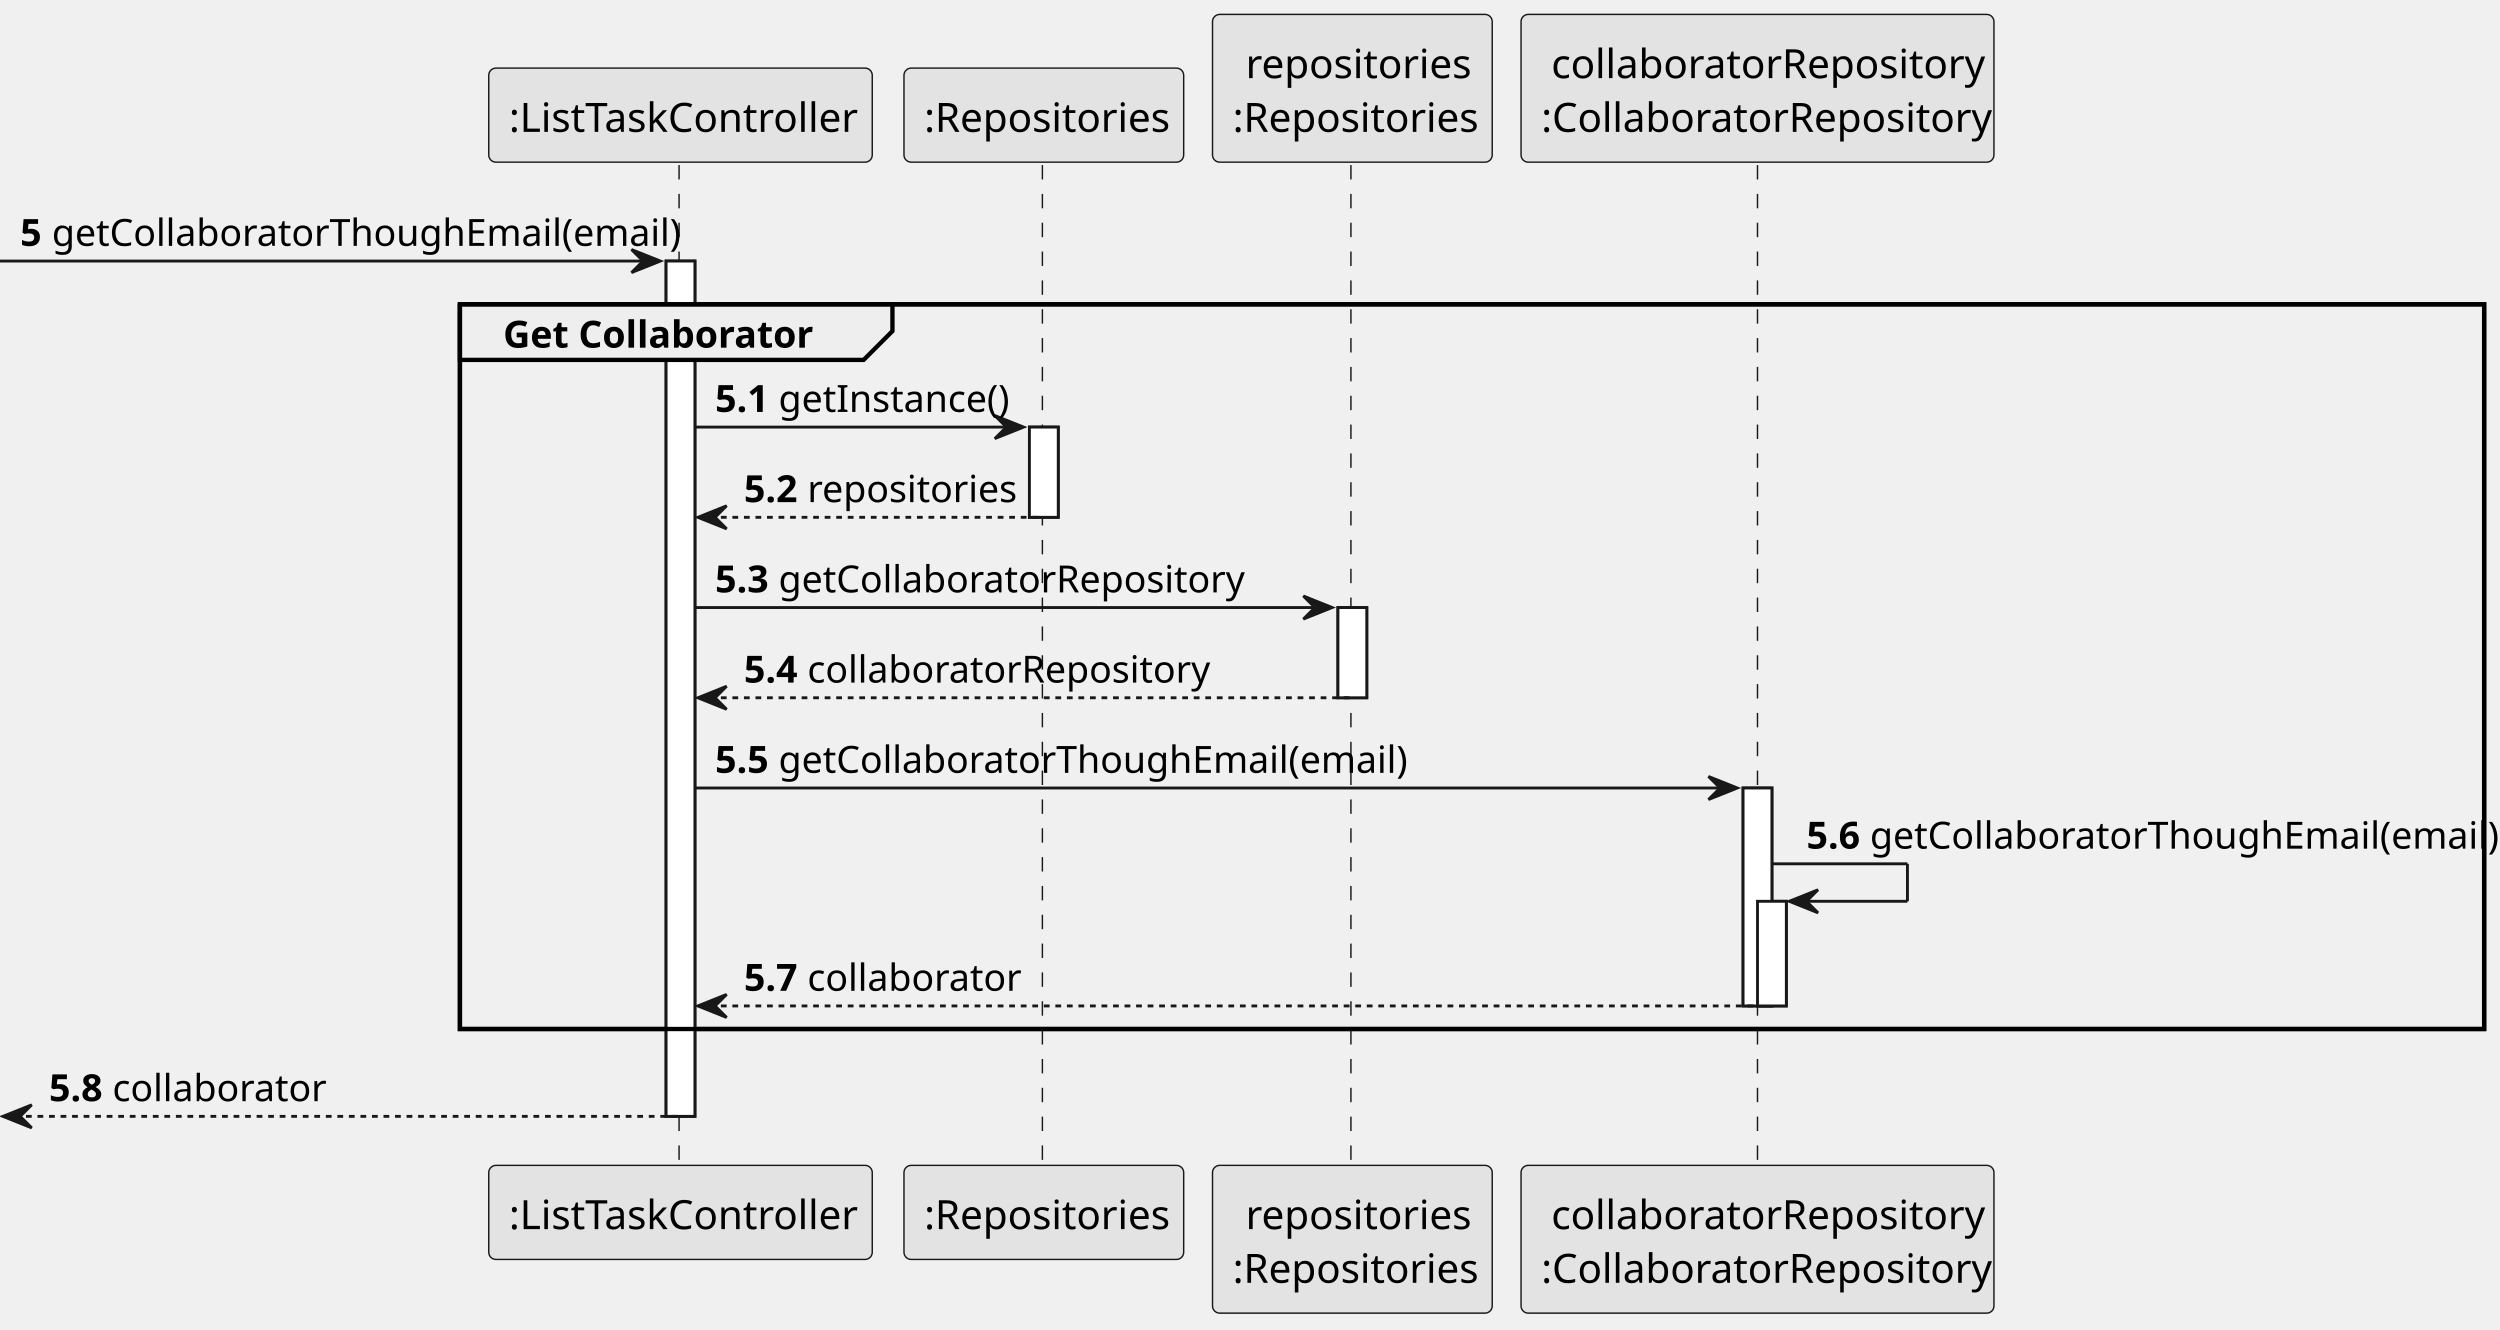
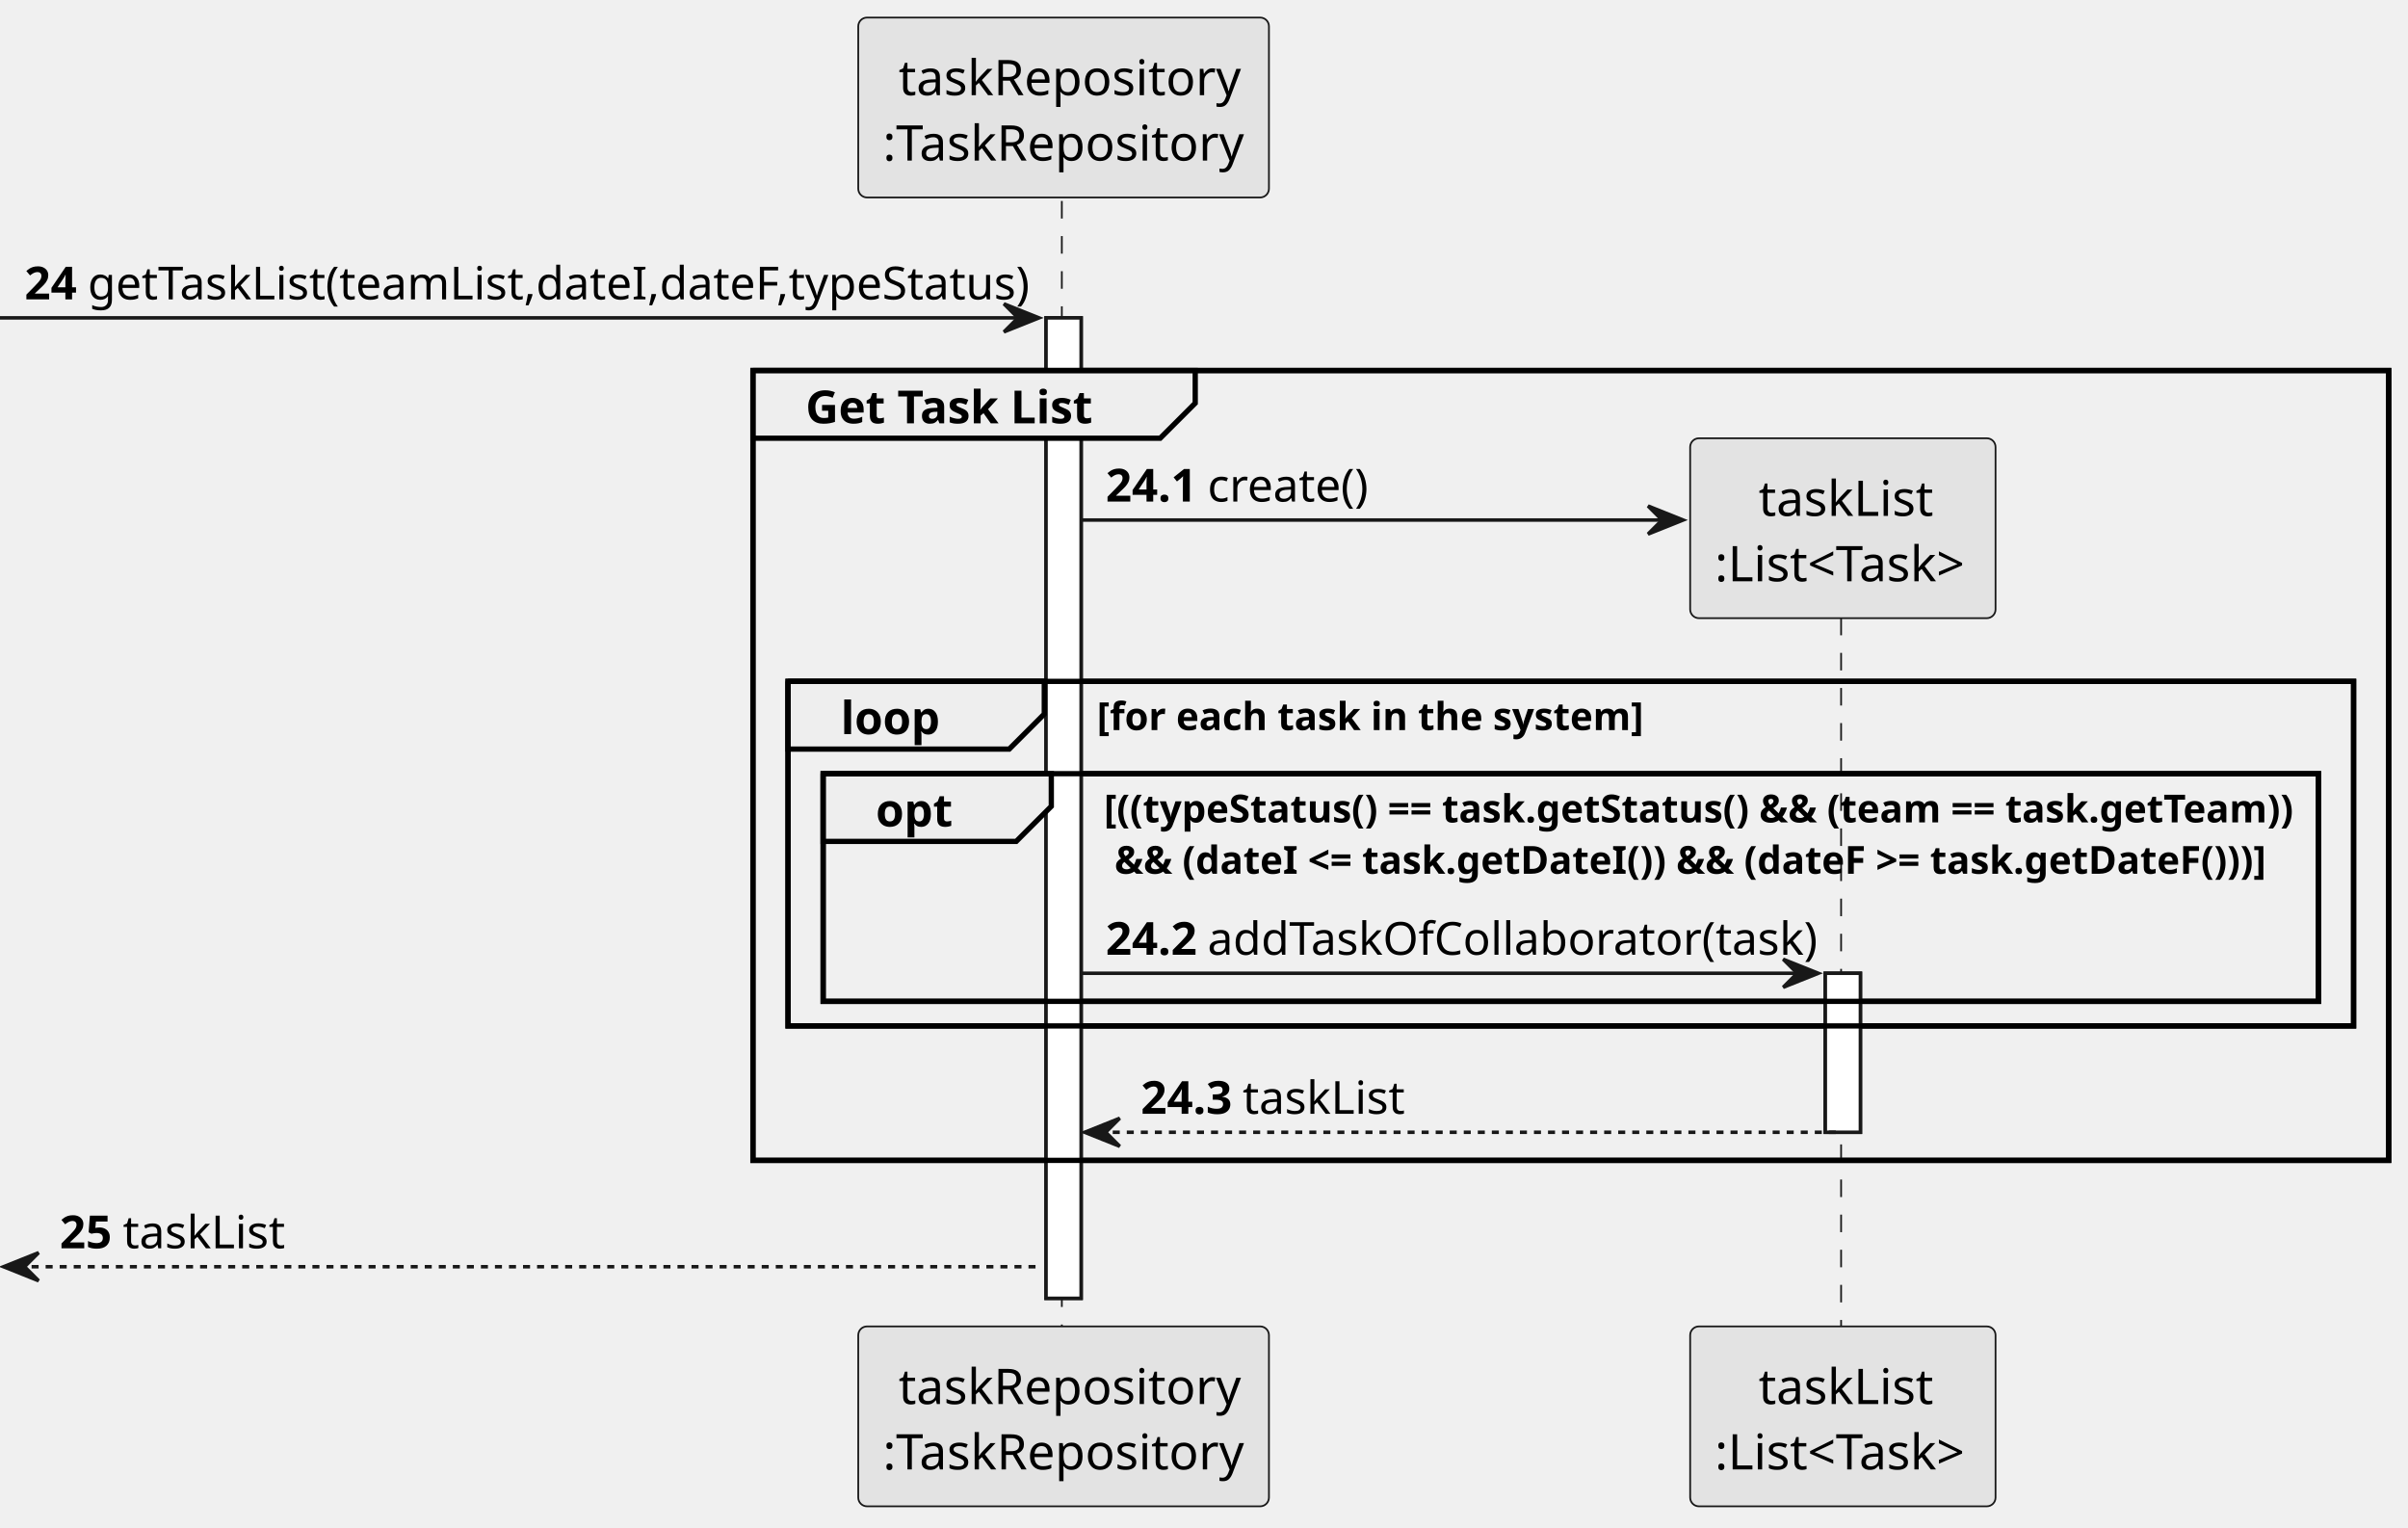
- <svg xmlns="http://www.w3.org/2000/svg" contentStyleType="text/css" height="461px" preserveAspectRatio="none" style="width:867px;height:461px;background:#FFFFFF;" version="1.1" viewBox="0 0 867 461" width="867px" zoomAndPan="magnify">
+ <svg xmlns="http://www.w3.org/2000/svg" contentStyleType="text/css" height="435px" preserveAspectRatio="none" style="width:686px;height:435px;background:#FFFFFF;" version="1.1" viewBox="0 0 686 435" width="686px" zoomAndPan="magnify">
  <defs />
  <g>
-     <rect fill="#FFFFFF" height="296.619" style="stroke:#181818;stroke-width:1.0;" width="10" x="231" y="90.533" />
-     <rect fill="#FFFFFF" height="31.291" style="stroke:#181818;stroke-width:1.0;" width="10" x="357" y="148.115" />
-     <rect fill="#FFFFFF" height="31.291" style="stroke:#181818;stroke-width:1.0;" width="10" x="464" y="210.697" />
-     <rect fill="#FFFFFF" height="75.582" style="stroke:#181818;stroke-width:1.0;" width="10" x="604.5" y="273.279" />
-     <rect fill="#FFFFFF" height="36.291" style="stroke:#181818;stroke-width:1.0;" width="10" x="609.5" y="312.57" />
-     <rect fill="none" height="251.328" style="stroke:#000000;stroke-width:1.5;" width="702" x="159.5" y="105.533" />
-     <line style="stroke:#181818;stroke-width:0.5;stroke-dasharray:5.0,5.0;" x1="235.5" x2="235.5" y1="57.242" y2="405.152" />
-     <line style="stroke:#181818;stroke-width:0.5;stroke-dasharray:5.0,5.0;" x1="361.5" x2="361.5" y1="57.242" y2="405.152" />
-     <line style="stroke:#181818;stroke-width:0.5;stroke-dasharray:5.0,5.0;" x1="468.5" x2="468.5" y1="57.242" y2="405.152" />
-     <line style="stroke:#181818;stroke-width:0.5;stroke-dasharray:5.0,5.0;" x1="609.5" x2="609.5" y1="57.242" y2="405.152" />
-     <rect fill="#E3E3E3" height="32.621" rx="2.5" ry="2.5" style="stroke:#181818;stroke-width:0.5;" width="133" x="169.5" y="23.621" />
-     <text fill="#000000" font-family="sans-serif" font-size="14" lengthAdjust="spacing" textLength="119" x="176.5" y="45.728">:ListTaskController</text>
-     <rect fill="#E3E3E3" height="32.621" rx="2.5" ry="2.5" style="stroke:#181818;stroke-width:0.5;" width="133" x="169.5" y="404.152" />
-     <text fill="#000000" font-family="sans-serif" font-size="14" lengthAdjust="spacing" textLength="119" x="176.5" y="426.26">:ListTaskController</text>
-     <rect fill="#E3E3E3" height="32.621" rx="2.5" ry="2.5" style="stroke:#181818;stroke-width:0.5;" width="97" x="313.5" y="23.621" />
-     <text fill="#000000" font-family="sans-serif" font-size="14" lengthAdjust="spacing" textLength="83" x="320.5" y="45.728">:Repositories</text>
-     <rect fill="#E3E3E3" height="32.621" rx="2.5" ry="2.5" style="stroke:#181818;stroke-width:0.5;" width="97" x="313.5" y="404.152" />
-     <text fill="#000000" font-family="sans-serif" font-size="14" lengthAdjust="spacing" textLength="83" x="320.5" y="426.26">:Repositories</text>
-     <rect fill="#E3E3E3" height="51.242" rx="2.5" ry="2.5" style="stroke:#181818;stroke-width:0.5;" width="97" x="420.5" y="5" />
-     <text fill="#000000" font-family="sans-serif" font-size="14" lengthAdjust="spacing" textLength="74" x="432" y="27.107">repositories</text>
-     <text fill="#000000" font-family="sans-serif" font-size="14" lengthAdjust="spacing" textLength="83" x="427.5" y="45.728">:Repositories</text>
-     <rect fill="#E3E3E3" height="51.242" rx="2.5" ry="2.5" style="stroke:#181818;stroke-width:0.5;" width="97" x="420.5" y="404.152" />
-     <text fill="#000000" font-family="sans-serif" font-size="14" lengthAdjust="spacing" textLength="74" x="432" y="426.26">repositories</text>
-     <text fill="#000000" font-family="sans-serif" font-size="14" lengthAdjust="spacing" textLength="83" x="427.5" y="444.881">:Repositories</text>
-     <rect fill="#E3E3E3" height="51.242" rx="2.5" ry="2.5" style="stroke:#181818;stroke-width:0.5;" width="164" x="527.5" y="5" />
-     <text fill="#000000" font-family="sans-serif" font-size="14" lengthAdjust="spacing" textLength="143" x="538" y="27.107">collaboratorRepository</text>
-     <text fill="#000000" font-family="sans-serif" font-size="14" lengthAdjust="spacing" textLength="150" x="534.5" y="45.728">:CollaboratorRepository</text>
-     <rect fill="#E3E3E3" height="51.242" rx="2.5" ry="2.5" style="stroke:#181818;stroke-width:0.5;" width="164" x="527.5" y="404.152" />
-     <text fill="#000000" font-family="sans-serif" font-size="14" lengthAdjust="spacing" textLength="143" x="538" y="426.26">collaboratorRepository</text>
-     <text fill="#000000" font-family="sans-serif" font-size="14" lengthAdjust="spacing" textLength="150" x="534.5" y="444.881">:CollaboratorRepository</text>
-     <rect fill="#FFFFFF" height="296.619" style="stroke:#181818;stroke-width:1.0;" width="10" x="231" y="90.533" />
-     <rect fill="#FFFFFF" height="31.291" style="stroke:#181818;stroke-width:1.0;" width="10" x="357" y="148.115" />
-     <rect fill="#FFFFFF" height="31.291" style="stroke:#181818;stroke-width:1.0;" width="10" x="464" y="210.697" />
-     <rect fill="#FFFFFF" height="75.582" style="stroke:#181818;stroke-width:1.0;" width="10" x="604.5" y="273.279" />
-     <rect fill="#FFFFFF" height="36.291" style="stroke:#181818;stroke-width:1.0;" width="10" x="609.5" y="312.57" />
-     <polygon fill="#181818" points="219,86.533,229,90.533,219,94.533,223,90.533" style="stroke:#181818;stroke-width:1.0;" />
-     <line style="stroke:#181818;stroke-width:1.0;" x1="0" x2="225" y1="90.533" y2="90.533" />
-     <text fill="#000000" font-family="sans-serif" font-size="13" font-weight="bold" lengthAdjust="spacing" textLength="7" x="7" y="85.27">5</text>
-     <text fill="#000000" font-family="sans-serif" font-size="13" lengthAdjust="spacing" textLength="201" x="18" y="85.27">getCollaboratorThoughEmail(email)</text>
-     <path d="M159.5,105.533 L309.5,105.533 L309.5,114.824 L299.5,124.824 L159.5,124.824 L159.5,105.533 " fill="#EEEEEE" style="stroke:#000000;stroke-width:1.5;" />
-     <rect fill="none" height="251.328" style="stroke:#000000;stroke-width:1.5;" width="702" x="159.5" y="105.533" />
-     <text fill="#000000" font-family="sans-serif" font-size="13" font-weight="bold" lengthAdjust="spacing" textLength="105" x="174.5" y="120.561">Get Collaborator</text>
-     <polygon fill="#181818" points="345,144.115,355,148.115,345,152.115,349,148.115" style="stroke:#181818;stroke-width:1.0;" />
-     <line style="stroke:#181818;stroke-width:1.0;" x1="241" x2="351" y1="148.115" y2="148.115" />
-     <text fill="#000000" font-family="sans-serif" font-size="13" font-weight="bold" lengthAdjust="spacing" textLength="18" x="248" y="142.852">5.1</text>
-     <text fill="#000000" font-family="sans-serif" font-size="13" lengthAdjust="spacing" textLength="75" x="270" y="142.852">getInstance()</text>
-     <polygon fill="#181818" points="252,175.406,242,179.406,252,183.406,248,179.406" style="stroke:#181818;stroke-width:1.0;" />
-     <line style="stroke:#181818;stroke-width:1.0;stroke-dasharray:2.0,2.0;" x1="246" x2="361" y1="179.406" y2="179.406" />
-     <text fill="#000000" font-family="sans-serif" font-size="13" font-weight="bold" lengthAdjust="spacing" textLength="18" x="258" y="174.144">5.2</text>
-     <text fill="#000000" font-family="sans-serif" font-size="13" lengthAdjust="spacing" textLength="67" x="280" y="174.144">repositories</text>
-     <polygon fill="#181818" points="452,206.697,462,210.697,452,214.697,456,210.697" style="stroke:#181818;stroke-width:1.0;" />
-     <line style="stroke:#181818;stroke-width:1.0;" x1="241" x2="458" y1="210.697" y2="210.697" />
-     <text fill="#000000" font-family="sans-serif" font-size="13" font-weight="bold" lengthAdjust="spacing" textLength="18" x="248" y="205.435">5.3</text>
-     <text fill="#000000" font-family="sans-serif" font-size="13" lengthAdjust="spacing" textLength="149" x="270" y="205.435">getCollaboratorRepository</text>
-     <polygon fill="#181818" points="252,237.988,242,241.988,252,245.988,248,241.988" style="stroke:#181818;stroke-width:1.0;" />
-     <line style="stroke:#181818;stroke-width:1.0;stroke-dasharray:2.0,2.0;" x1="246" x2="468" y1="241.988" y2="241.988" />
-     <text fill="#000000" font-family="sans-serif" font-size="13" font-weight="bold" lengthAdjust="spacing" textLength="18" x="258" y="236.726">5.4</text>
-     <text fill="#000000" font-family="sans-serif" font-size="13" lengthAdjust="spacing" textLength="129" x="280" y="236.726">collaboratorRepository</text>
-     <polygon fill="#181818" points="592.5,269.279,602.5,273.279,592.5,277.279,596.5,273.279" style="stroke:#181818;stroke-width:1.0;" />
-     <line style="stroke:#181818;stroke-width:1.0;" x1="241" x2="598.5" y1="273.279" y2="273.279" />
-     <text fill="#000000" font-family="sans-serif" font-size="13" font-weight="bold" lengthAdjust="spacing" textLength="18" x="248" y="268.017">5.5</text>
-     <text fill="#000000" font-family="sans-serif" font-size="13" lengthAdjust="spacing" textLength="201" x="270" y="268.017">getCollaboratorThoughEmail(email)</text>
-     <line style="stroke:#181818;stroke-width:1.0;" x1="614.5" x2="661.5" y1="299.57" y2="299.57" />
-     <line style="stroke:#181818;stroke-width:1.0;" x1="661.5" x2="661.5" y1="299.57" y2="312.57" />
-     <line style="stroke:#181818;stroke-width:1.0;" x1="620.5" x2="661.5" y1="312.57" y2="312.57" />
-     <polygon fill="#181818" points="630.5,308.57,620.5,312.57,630.5,316.57,626.5,312.57" style="stroke:#181818;stroke-width:1.0;" />
-     <text fill="#000000" font-family="sans-serif" font-size="13" font-weight="bold" lengthAdjust="spacing" textLength="18" x="626.5" y="294.308">5.6</text>
-     <text fill="#000000" font-family="sans-serif" font-size="13" lengthAdjust="spacing" textLength="201" x="648.5" y="294.308">getCollaboratorThoughEmail(email)</text>
-     <polygon fill="#181818" points="252,344.861,242,348.861,252,352.861,248,348.861" style="stroke:#181818;stroke-width:1.0;" />
-     <line style="stroke:#181818;stroke-width:1.0;stroke-dasharray:2.0,2.0;" x1="246" x2="608.5" y1="348.861" y2="348.861" />
-     <text fill="#000000" font-family="sans-serif" font-size="13" font-weight="bold" lengthAdjust="spacing" textLength="18" x="258" y="343.599">5.7</text>
-     <text fill="#000000" font-family="sans-serif" font-size="13" lengthAdjust="spacing" textLength="67" x="280" y="343.599">collaborator</text>
-     <polygon fill="#181818" points="11,383.152,1,387.152,11,391.152,7,387.152" style="stroke:#181818;stroke-width:1.0;" />
-     <line style="stroke:#181818;stroke-width:1.0;stroke-dasharray:2.0,2.0;" x1="5" x2="235" y1="387.152" y2="387.152" />
-     <text fill="#000000" font-family="sans-serif" font-size="13" font-weight="bold" lengthAdjust="spacing" textLength="18" x="17" y="381.89">5.8</text>
-     <text fill="#000000" font-family="sans-serif" font-size="13" lengthAdjust="spacing" textLength="67" x="39" y="381.89">collaborator</text>
+     <rect fill="#FFFFFF" height="279.25" style="stroke:#181818;stroke-width:1.0;" width="10" x="298" y="90.533" />
+     <rect fill="#FFFFFF" height="45.291" style="stroke:#181818;stroke-width:1.0;" width="10" x="520" y="277.201" />
+     <rect fill="none" height="224.959" style="stroke:#000000;stroke-width:1.5;" width="466" x="214.5" y="105.533" />
+     <rect fill="none" height="98.135" style="stroke:#000000;stroke-width:1.5;" width="446" x="224.5" y="194.066" />
+     <rect fill="none" height="64.844" style="stroke:#000000;stroke-width:1.5;" width="426" x="234.5" y="220.357" />
+     <line style="stroke:#181818;stroke-width:0.5;stroke-dasharray:5.0,5.0;" x1="302.5" x2="302.5" y1="57.242" y2="378.783" />
+     <line style="stroke:#181818;stroke-width:0.5;stroke-dasharray:5.0,5.0;" x1="524.5" x2="524.5" y1="165.945" y2="378.783" />
+     <rect fill="#E3E3E3" height="51.242" rx="2.5" ry="2.5" style="stroke:#181818;stroke-width:0.5;" width="117" x="244.5" y="5" />
+     <text fill="#000000" font-family="sans-serif" font-size="14" lengthAdjust="spacing" textLength="94" x="256" y="27.107">taskRepository</text>
+     <text fill="#000000" font-family="sans-serif" font-size="14" lengthAdjust="spacing" textLength="103" x="251.5" y="45.728">:TaskRepository</text>
+     <rect fill="#E3E3E3" height="51.242" rx="2.5" ry="2.5" style="stroke:#181818;stroke-width:0.5;" width="117" x="244.5" y="377.783" />
+     <text fill="#000000" font-family="sans-serif" font-size="14" lengthAdjust="spacing" textLength="94" x="256" y="399.891">taskRepository</text>
+     <text fill="#000000" font-family="sans-serif" font-size="14" lengthAdjust="spacing" textLength="103" x="251.5" y="418.512">:TaskRepository</text>
+     <rect fill="#E3E3E3" height="51.242" rx="2.5" ry="2.5" style="stroke:#181818;stroke-width:0.5;" width="87" x="481.5" y="377.783" />
+     <text fill="#000000" font-family="sans-serif" font-size="14" lengthAdjust="spacing" textLength="48" x="501" y="399.891">taskList</text>
+     <text fill="#000000" font-family="sans-serif" font-size="14" lengthAdjust="spacing" textLength="73" x="488.5" y="418.512">:List&lt;Task&gt;</text>
+     <rect fill="#FFFFFF" height="279.25" style="stroke:#181818;stroke-width:1.0;" width="10" x="298" y="90.533" />
+     <rect fill="#FFFFFF" height="45.291" style="stroke:#181818;stroke-width:1.0;" width="10" x="520" y="277.201" />
+     <polygon fill="#181818" points="286,86.533,296,90.533,286,94.533,290,90.533" style="stroke:#181818;stroke-width:1.0;" />
+     <line style="stroke:#181818;stroke-width:1.0;" x1="0" x2="292" y1="90.533" y2="90.533" />
+     <text fill="#000000" font-family="sans-serif" font-size="13" font-weight="bold" lengthAdjust="spacing" textLength="14" x="7" y="85.27">24</text>
+     <text fill="#000000" font-family="sans-serif" font-size="13" lengthAdjust="spacing" textLength="261" x="25" y="85.27">getTaskList(teamList,dateI,dateF,typeStatus)</text>
+     <path d="M214.5,105.533 L340.5,105.533 L340.5,114.824 L330.5,124.824 L214.5,124.824 L214.5,105.533 " fill="#EEEEEE" style="stroke:#000000;stroke-width:1.5;" />
+     <rect fill="none" height="224.959" style="stroke:#000000;stroke-width:1.5;" width="466" x="214.5" y="105.533" />
+     <text fill="#000000" font-family="sans-serif" font-size="13" font-weight="bold" lengthAdjust="spacing" textLength="81" x="229.5" y="120.561">Get Task List</text>
+     <polygon fill="#181818" points="469.5,144.115,479.5,148.115,469.5,152.115,473.5,148.115" style="stroke:#181818;stroke-width:1.0;" />
+     <line style="stroke:#181818;stroke-width:1.0;" x1="308" x2="475.5" y1="148.115" y2="148.115" />
+     <text fill="#000000" font-family="sans-serif" font-size="13" font-weight="bold" lengthAdjust="spacing" textLength="25" x="315" y="142.852">24.1</text>
+     <text fill="#000000" font-family="sans-serif" font-size="13" lengthAdjust="spacing" textLength="44" x="344" y="142.852">create()</text>
+     <rect fill="#E3E3E3" height="51.242" rx="2.5" ry="2.5" style="stroke:#181818;stroke-width:0.5;" width="87" x="481.5" y="124.824" />
+     <text fill="#000000" font-family="sans-serif" font-size="14" lengthAdjust="spacing" textLength="48" x="501" y="146.932">taskList</text>
+     <text fill="#000000" font-family="sans-serif" font-size="14" lengthAdjust="spacing" textLength="73" x="488.5" y="165.553">:List&lt;Task&gt;</text>
+     <path d="M224.5,194.066 L297.5,194.066 L297.5,203.357 L287.5,213.357 L224.5,213.357 L224.5,194.066 " fill="#EEEEEE" style="stroke:#000000;stroke-width:1.5;" />
+     <rect fill="none" height="98.135" style="stroke:#000000;stroke-width:1.5;" width="446" x="224.5" y="194.066" />
+     <text fill="#000000" font-family="sans-serif" font-size="13" font-weight="bold" lengthAdjust="spacing" textLength="28" x="239.5" y="209.095">loop</text>
+     <text fill="#000000" font-family="sans-serif" font-size="11" font-weight="bold" lengthAdjust="spacing" textLength="159" x="312.5" y="207.936">[for each task in the system]</text>
+     <path d="M234.5,220.357 L299.5,220.357 L299.5,229.648 L289.5,239.648 L234.5,239.648 L234.5,220.357 " fill="#EEEEEE" style="stroke:#000000;stroke-width:1.5;" />
+     <rect fill="none" height="64.844" style="stroke:#000000;stroke-width:1.5;" width="426" x="234.5" y="220.357" />
+     <text fill="#000000" font-family="sans-serif" font-size="13" font-weight="bold" lengthAdjust="spacing" textLength="20" x="249.5" y="235.386">opt</text>
+     <text fill="#000000" font-family="sans-serif" font-size="11" font-weight="bold" lengthAdjust="spacing" textLength="341" x="314.5" y="234.227">[((typeStatus() == task.getStatus() &amp;&amp; (team == task.getTeam))</text>
+     <text fill="#000000" font-family="sans-serif" font-size="11" font-weight="bold" lengthAdjust="spacing" textLength="321" x="317.5" y="248.858">&amp;&amp; (dateI &lt;= task.getDateI()) &amp;&amp; (dateF &gt;= task.getDateF()))]</text>
+     <polygon fill="#181818" points="508,273.201,518,277.201,508,281.201,512,277.201" style="stroke:#181818;stroke-width:1.0;" />
+     <line style="stroke:#181818;stroke-width:1.0;" x1="308" x2="514" y1="277.201" y2="277.201" />
+     <text fill="#000000" font-family="sans-serif" font-size="13" font-weight="bold" lengthAdjust="spacing" textLength="25" x="315" y="271.938">24.2</text>
+     <text fill="#000000" font-family="sans-serif" font-size="13" lengthAdjust="spacing" textLength="164" x="344" y="271.938">addTaskOfCollaborator(task)</text>
+     <polygon fill="#181818" points="319,318.492,309,322.492,319,326.492,315,322.492" style="stroke:#181818;stroke-width:1.0;" />
+     <line style="stroke:#181818;stroke-width:1.0;stroke-dasharray:2.0,2.0;" x1="313" x2="524" y1="322.492" y2="322.492" />
+     <text fill="#000000" font-family="sans-serif" font-size="13" font-weight="bold" lengthAdjust="spacing" textLength="25" x="325" y="317.229">24.3</text>
+     <text fill="#000000" font-family="sans-serif" font-size="13" lengthAdjust="spacing" textLength="46" x="354" y="317.229">taskList</text>
+     <polygon fill="#181818" points="11,356.783,1,360.783,11,364.783,7,360.783" style="stroke:#181818;stroke-width:1.0;" />
+     <line style="stroke:#181818;stroke-width:1.0;stroke-dasharray:2.0,2.0;" x1="5" x2="297" y1="360.783" y2="360.783" />
+     <text fill="#000000" font-family="sans-serif" font-size="13" font-weight="bold" lengthAdjust="spacing" textLength="14" x="17" y="355.521">25</text>
+     <text fill="#000000" font-family="sans-serif" font-size="13" lengthAdjust="spacing" textLength="46" x="35" y="355.521">taskList</text>
  </g>
</svg>
